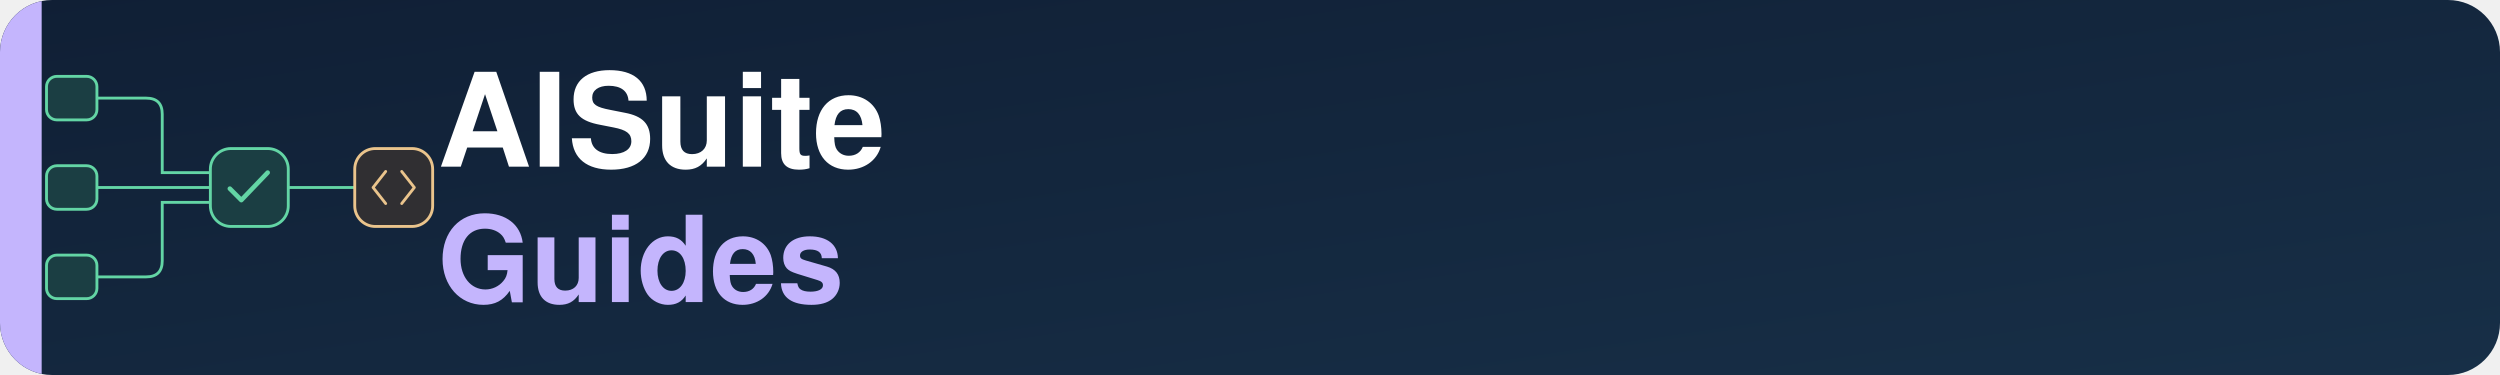
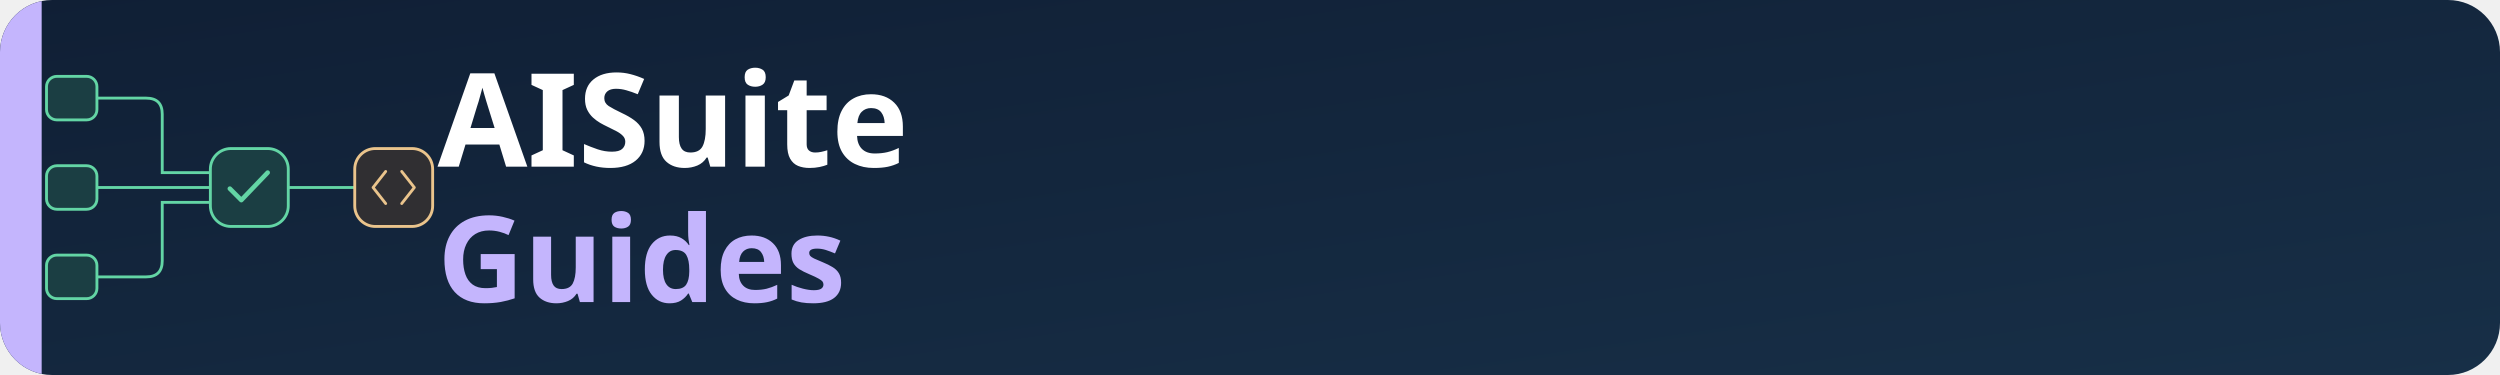
<svg xmlns="http://www.w3.org/2000/svg" width="480" height="72" viewBox="0 0 480 72" role="img" aria-label="AISuite — Guides">
  <defs>
    <linearGradient id="background" x2="1" y2="1">
      <stop stop-color="#101f35" />
      <stop offset="1" stop-color="#172f47" />
    </linearGradient>
    <clipPath id="rounded">
      <rect width="480" height="72" rx="10" />
    </clipPath>
  </defs>
  <g clip-path="url(#rounded)">
    <rect width="480" height="72" fill="url(#background)" />
    <rect width="8" height="72" fill="#c4b5fd" />
  </g>
  <g transform="translate(46 36) scale(0.22) translate(-1039.5 -160)">
    <g fill="none" stroke="#63d5a5" stroke-width="2.5">
      <path d="M915 82h43q14 0 14 14v51h42M915 160h99M915 238h43q14 0 14-14v-51h42M1082 160h58" />
      <rect x="871" y="63" width="44" height="38" rx="9" fill="#1b3e43" />
      <rect x="871" y="141" width="44" height="38" rx="9" fill="#1b3e43" />
      <rect x="871" y="219" width="44" height="38" rx="9" fill="#1b3e43" />
      <rect x="1014" y="126" width="68" height="68" rx="18" fill="#1b3e43" />
      <path d="m1031 161 10 10 23-24" stroke-width="4" stroke-linecap="round" stroke-linejoin="round" />
      <rect x="1140" y="126" width="68" height="68" rx="18" fill="#302f32" stroke="#eac48c" />
      <path d="m1167 146-11 14 11 14m14-28 11 14-11 14" stroke="#eac48c" stroke-linecap="round" stroke-linejoin="round" />
    </g>
  </g>
-   <text x="84" y="32" font-family="Segoe UI,Helvetica,Arial,sans-serif" font-size="25" font-weight="700" fill="#ffffff">AISuite</text>
-   <text x="84" y="58" text-anchor="start" font-family="Segoe UI,Helvetica,Arial,sans-serif" font-size="23" font-weight="600" fill="#c4b5fd">Guides</text>
+   <text x="84" y="32" font-family="-apple-system, &quot;Segoe UI&quot;, &quot;Noto Sans&quot;, Helvetica, Arial, sans-serif" font-size="25" font-weight="700" fill="#ffffff">AISuite</text>
+   <text x="84" y="58" text-anchor="start" font-family="-apple-system, &quot;Segoe UI&quot;, &quot;Noto Sans&quot;, Helvetica, Arial, sans-serif" font-size="23" font-weight="600" fill="#c4b5fd">Guides</text>
</svg>
